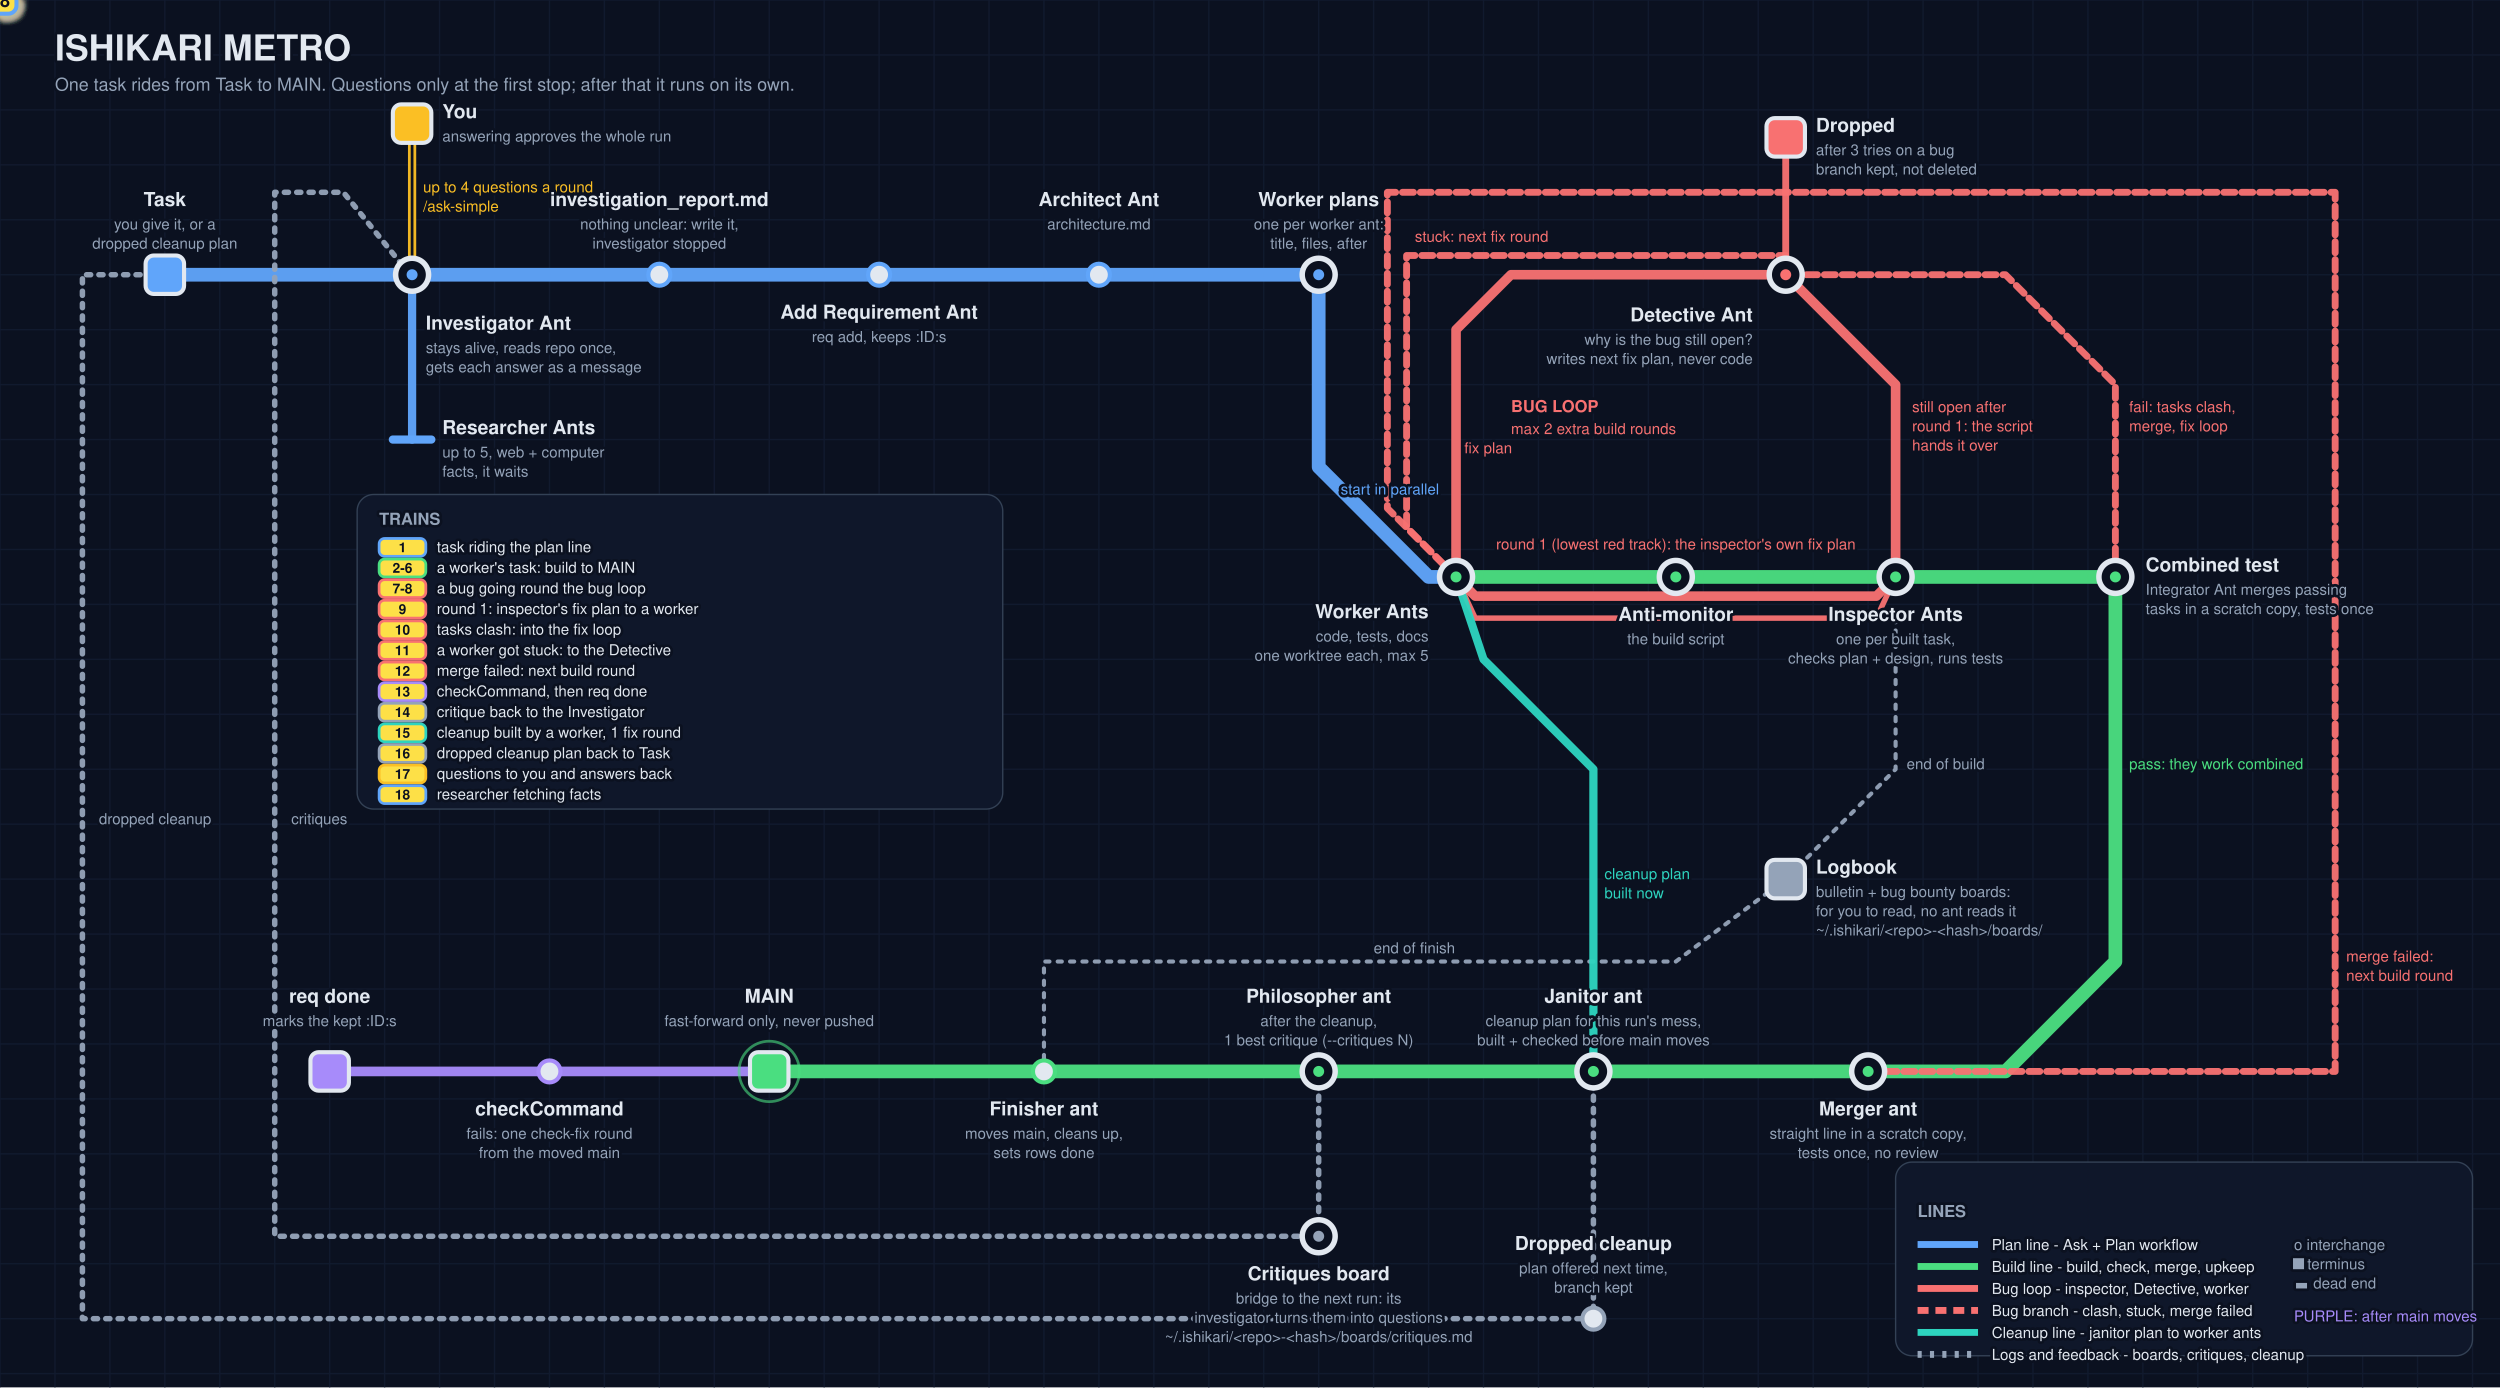
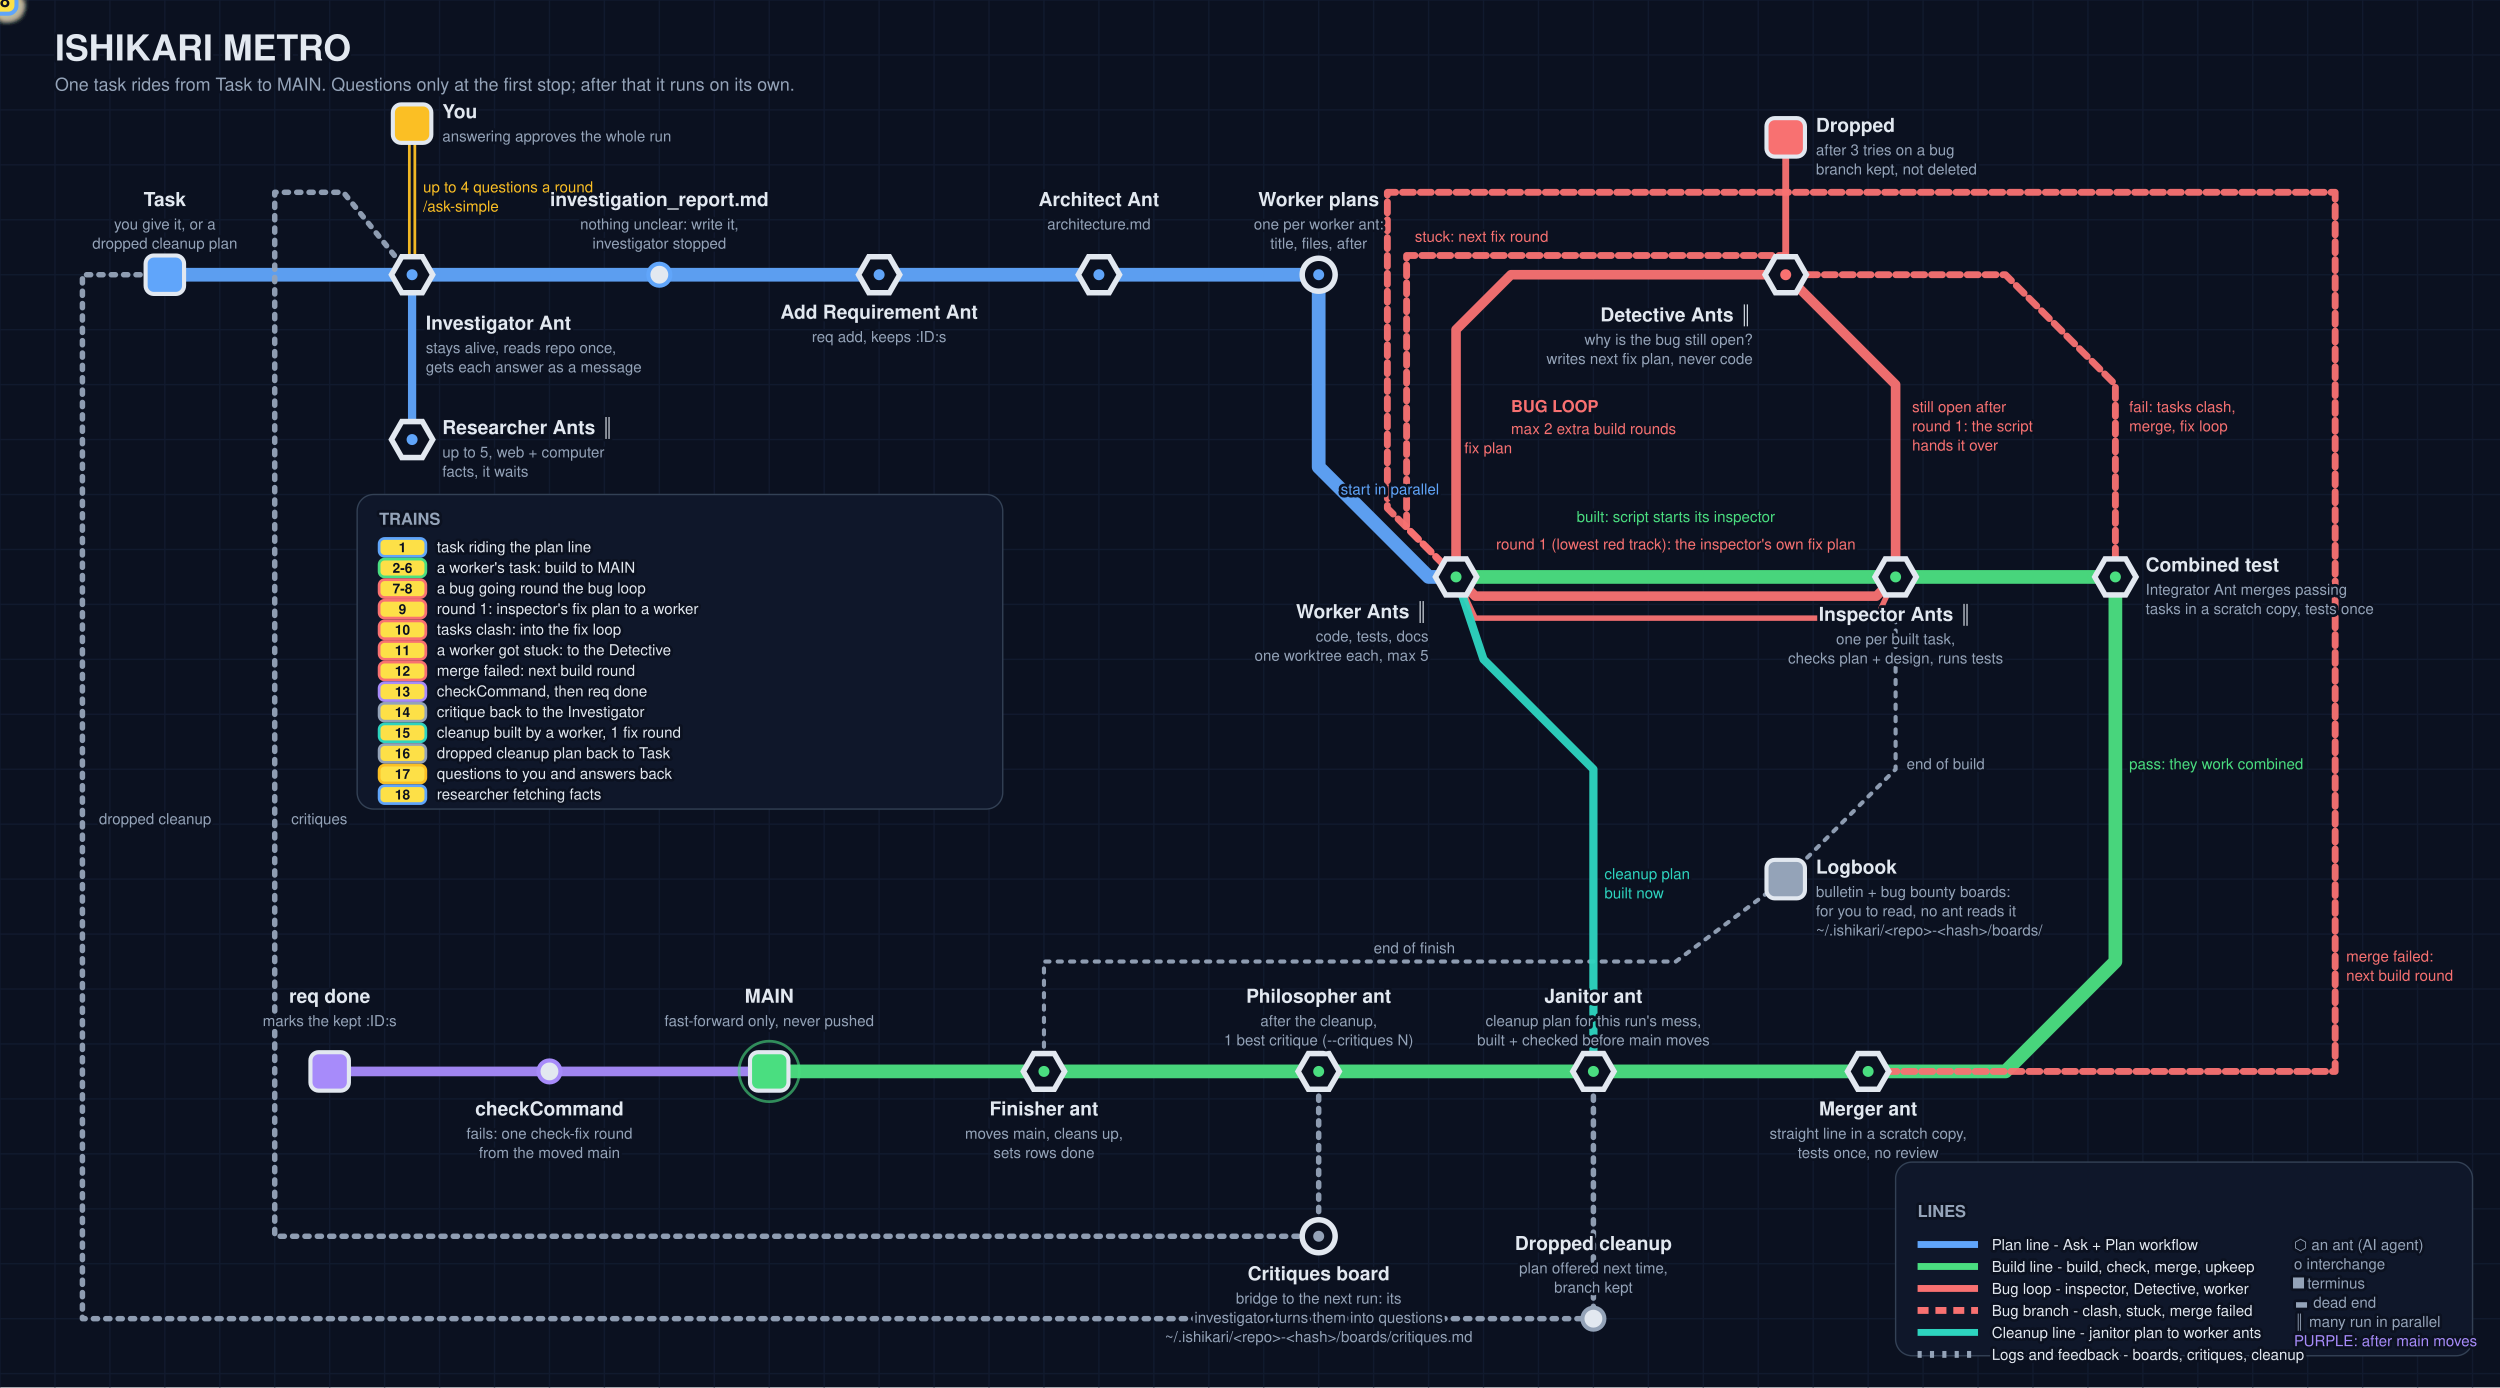
<svg xmlns="http://www.w3.org/2000/svg" viewBox="0 0 1820 1010" width="1820" height="1010" font-family="ui-sans-serif,-apple-system,Helvetica,Arial,sans-serif">
  <defs>
    <filter id="g" x="-100%" y="-100%" width="300%" height="300%">
      <feGaussianBlur stdDeviation="3" result="b" />
      <feMerge>
        <feMergeNode in="b" />
        <feMergeNode in="SourceGraphic" />
      </feMerge>
    </filter>
  </defs>
  <style>.h{paint-order:stroke;stroke:#0B1120;stroke-width:4px;stroke-linejoin:round}.flow{animation:f 1s linear infinite}@keyframes f{to{stroke-dashoffset:-18}}.pulse{animation:p 2s ease-in-out infinite}@keyframes p{50%{r:13px}}</style>
  <rect width="1820" height="1010" fill="#0B1120" />
  <line x1="0" y1="0" x2="0" y2="1010" stroke="#111A2E" stroke-width="1" />
  <line x1="40" y1="0" x2="40" y2="1010" stroke="#111A2E" stroke-width="1" />
  <line x1="80" y1="0" x2="80" y2="1010" stroke="#111A2E" stroke-width="1" />
  <line x1="120" y1="0" x2="120" y2="1010" stroke="#111A2E" stroke-width="1" />
  <line x1="160" y1="0" x2="160" y2="1010" stroke="#111A2E" stroke-width="1" />
  <line x1="200" y1="0" x2="200" y2="1010" stroke="#111A2E" stroke-width="1" />
  <line x1="240" y1="0" x2="240" y2="1010" stroke="#111A2E" stroke-width="1" />
  <line x1="280" y1="0" x2="280" y2="1010" stroke="#111A2E" stroke-width="1" />
  <line x1="320" y1="0" x2="320" y2="1010" stroke="#111A2E" stroke-width="1" />
  <line x1="360" y1="0" x2="360" y2="1010" stroke="#111A2E" stroke-width="1" />
  <line x1="400" y1="0" x2="400" y2="1010" stroke="#111A2E" stroke-width="1" />
  <line x1="440" y1="0" x2="440" y2="1010" stroke="#111A2E" stroke-width="1" />
  <line x1="480" y1="0" x2="480" y2="1010" stroke="#111A2E" stroke-width="1" />
  <line x1="520" y1="0" x2="520" y2="1010" stroke="#111A2E" stroke-width="1" />
  <line x1="560" y1="0" x2="560" y2="1010" stroke="#111A2E" stroke-width="1" />
  <line x1="600" y1="0" x2="600" y2="1010" stroke="#111A2E" stroke-width="1" />
  <line x1="640" y1="0" x2="640" y2="1010" stroke="#111A2E" stroke-width="1" />
  <line x1="680" y1="0" x2="680" y2="1010" stroke="#111A2E" stroke-width="1" />
  <line x1="720" y1="0" x2="720" y2="1010" stroke="#111A2E" stroke-width="1" />
  <line x1="760" y1="0" x2="760" y2="1010" stroke="#111A2E" stroke-width="1" />
  <line x1="800" y1="0" x2="800" y2="1010" stroke="#111A2E" stroke-width="1" />
  <line x1="840" y1="0" x2="840" y2="1010" stroke="#111A2E" stroke-width="1" />
  <line x1="880" y1="0" x2="880" y2="1010" stroke="#111A2E" stroke-width="1" />
  <line x1="920" y1="0" x2="920" y2="1010" stroke="#111A2E" stroke-width="1" />
  <line x1="960" y1="0" x2="960" y2="1010" stroke="#111A2E" stroke-width="1" />
  <line x1="1000" y1="0" x2="1000" y2="1010" stroke="#111A2E" stroke-width="1" />
  <line x1="1040" y1="0" x2="1040" y2="1010" stroke="#111A2E" stroke-width="1" />
  <line x1="1080" y1="0" x2="1080" y2="1010" stroke="#111A2E" stroke-width="1" />
  <line x1="1120" y1="0" x2="1120" y2="1010" stroke="#111A2E" stroke-width="1" />
  <line x1="1160" y1="0" x2="1160" y2="1010" stroke="#111A2E" stroke-width="1" />
  <line x1="1200" y1="0" x2="1200" y2="1010" stroke="#111A2E" stroke-width="1" />
  <line x1="1240" y1="0" x2="1240" y2="1010" stroke="#111A2E" stroke-width="1" />
  <line x1="1280" y1="0" x2="1280" y2="1010" stroke="#111A2E" stroke-width="1" />
  <line x1="1320" y1="0" x2="1320" y2="1010" stroke="#111A2E" stroke-width="1" />
  <line x1="1360" y1="0" x2="1360" y2="1010" stroke="#111A2E" stroke-width="1" />
  <line x1="1400" y1="0" x2="1400" y2="1010" stroke="#111A2E" stroke-width="1" />
  <line x1="1440" y1="0" x2="1440" y2="1010" stroke="#111A2E" stroke-width="1" />
  <line x1="1480" y1="0" x2="1480" y2="1010" stroke="#111A2E" stroke-width="1" />
  <line x1="1520" y1="0" x2="1520" y2="1010" stroke="#111A2E" stroke-width="1" />
  <line x1="1560" y1="0" x2="1560" y2="1010" stroke="#111A2E" stroke-width="1" />
  <line x1="1600" y1="0" x2="1600" y2="1010" stroke="#111A2E" stroke-width="1" />
  <line x1="1640" y1="0" x2="1640" y2="1010" stroke="#111A2E" stroke-width="1" />
  <line x1="1680" y1="0" x2="1680" y2="1010" stroke="#111A2E" stroke-width="1" />
  <line x1="1720" y1="0" x2="1720" y2="1010" stroke="#111A2E" stroke-width="1" />
  <line x1="1760" y1="0" x2="1760" y2="1010" stroke="#111A2E" stroke-width="1" />
  <line x1="1800" y1="0" x2="1800" y2="1010" stroke="#111A2E" stroke-width="1" />
  <line x1="0" y1="0" x2="1820" y2="0" stroke="#111A2E" stroke-width="1" />
  <line x1="0" y1="40" x2="1820" y2="40" stroke="#111A2E" stroke-width="1" />
  <line x1="0" y1="80" x2="1820" y2="80" stroke="#111A2E" stroke-width="1" />
  <line x1="0" y1="120" x2="1820" y2="120" stroke="#111A2E" stroke-width="1" />
  <line x1="0" y1="160" x2="1820" y2="160" stroke="#111A2E" stroke-width="1" />
  <line x1="0" y1="200" x2="1820" y2="200" stroke="#111A2E" stroke-width="1" />
  <line x1="0" y1="240" x2="1820" y2="240" stroke="#111A2E" stroke-width="1" />
  <line x1="0" y1="280" x2="1820" y2="280" stroke="#111A2E" stroke-width="1" />
  <line x1="0" y1="320" x2="1820" y2="320" stroke="#111A2E" stroke-width="1" />
  <line x1="0" y1="360" x2="1820" y2="360" stroke="#111A2E" stroke-width="1" />
  <line x1="0" y1="400" x2="1820" y2="400" stroke="#111A2E" stroke-width="1" />
  <line x1="0" y1="440" x2="1820" y2="440" stroke="#111A2E" stroke-width="1" />
  <line x1="0" y1="480" x2="1820" y2="480" stroke="#111A2E" stroke-width="1" />
  <line x1="0" y1="520" x2="1820" y2="520" stroke="#111A2E" stroke-width="1" />
  <line x1="0" y1="560" x2="1820" y2="560" stroke="#111A2E" stroke-width="1" />
  <line x1="0" y1="600" x2="1820" y2="600" stroke="#111A2E" stroke-width="1" />
  <line x1="0" y1="640" x2="1820" y2="640" stroke="#111A2E" stroke-width="1" />
  <line x1="0" y1="680" x2="1820" y2="680" stroke="#111A2E" stroke-width="1" />
  <line x1="0" y1="720" x2="1820" y2="720" stroke="#111A2E" stroke-width="1" />
  <line x1="0" y1="760" x2="1820" y2="760" stroke="#111A2E" stroke-width="1" />
  <line x1="0" y1="800" x2="1820" y2="800" stroke="#111A2E" stroke-width="1" />
  <line x1="0" y1="840" x2="1820" y2="840" stroke="#111A2E" stroke-width="1" />
  <line x1="0" y1="880" x2="1820" y2="880" stroke="#111A2E" stroke-width="1" />
  <line x1="0" y1="920" x2="1820" y2="920" stroke="#111A2E" stroke-width="1" />
  <line x1="0" y1="960" x2="1820" y2="960" stroke="#111A2E" stroke-width="1" />
  <line x1="0" y1="1000" x2="1820" y2="1000" stroke="#111A2E" stroke-width="1" />
  <text class="h" x="40" y="44" fill="#E2E8F0" font-size="26" text-anchor="start" font-weight="800">ISHIKARI METRO</text>
  <text class="h" x="40" y="66" fill="#94A3B8" font-size="13" text-anchor="start" font-weight="400">One task rides from Task to MAIN. Questions only at the first stop; after that it runs on its own.</text>
  <path id="L-plan" d="M120,200 L960,200 L960,340 L1040,420 L1060,420" fill="none" stroke="#60A5FA" stroke-width="10" stroke-linejoin="round" stroke-linecap="round" opacity="0.95" />
  <path id="L-ask" d="M300,90 L300,200" fill="none" stroke="#FBBF24" stroke-width="6" stroke-linejoin="round" stroke-linecap="round" opacity="0.95" />
  <path id="L-res" d="M300,200 L300,320" fill="none" stroke="#60A5FA" stroke-width="6" stroke-linejoin="round" stroke-linecap="round" opacity="0.95" />
  <path id="L-build" d="M1060,420 L1540,420 L1540,700 L1460,780 L560,780" fill="none" stroke="#4ADE80" stroke-width="10" stroke-linejoin="round" stroke-linecap="round" opacity="0.95" />
  <path id="L-ring" d="M1060,420 L1074,434 L1366,434 L1380,420 L1380,280 L1300,200 L1100,200 L1060,240 L1060,420" fill="none" stroke="#F87171" stroke-width="7" stroke-linejoin="round" stroke-linecap="round" opacity="0.95" />
  <path id="L-r1" d="M1380,420 L1366,450 L1074,450 L1060,420" fill="none" stroke="#F87171" stroke-width="4" stroke-linejoin="round" stroke-linecap="round" opacity="0.95" />
  <path id="L-clash" d="M1540,420 L1540,280 L1460,200 L1300,200" fill="none" stroke="#F87171" stroke-width="5" stroke-linejoin="round" stroke-linecap="round" stroke-dasharray="8 5" class="flow" opacity="0.95" />
  <path id="L-stuck" d="M1060,420 L1024,384 L1024,186 L1300,186" fill="none" stroke="#F87171" stroke-width="5" stroke-linejoin="round" stroke-linecap="round" stroke-dasharray="8 5" class="flow" opacity="0.95" />
  <path id="L-mfail" d="M1360,780 L1700,780 L1700,140 L1010,140 L1010,370 L1060,420" fill="none" stroke="#F87171" stroke-width="5" stroke-linejoin="round" stroke-linecap="round" stroke-dasharray="8 5" class="flow" opacity="0.95" />
  <path id="L-logA" d="M1380,450 L1380,560 L1300,640" fill="none" stroke="#94A3B8" stroke-width="3" stroke-linejoin="round" stroke-linecap="round" stroke-dasharray="3 6" class="flow" opacity="0.95" />
  <path id="L-logB" d="M760,780 L760,700 L1220,700 L1300,640" fill="none" stroke="#94A3B8" stroke-width="3" stroke-linejoin="round" stroke-linecap="round" stroke-dasharray="3 6" class="flow" opacity="0.95" />
  <path id="L-drop" d="M1300,200 L1300,100" fill="none" stroke="#F87171" stroke-width="5" stroke-linejoin="round" stroke-linecap="round" opacity="0.95" />
  <path id="L-check" d="M560,780 L240,780" fill="none" stroke="#A78BFA" stroke-width="7" stroke-linejoin="round" stroke-linecap="round" opacity="0.95" />
  <path id="L-crit" d="M960,780 L960,900 L200,900 L200,140 L250,140 L292,192" fill="none" stroke="#94A3B8" stroke-width="4" stroke-linejoin="round" stroke-linecap="round" stroke-dasharray="3 6" class="flow" opacity="0.95" />
  <path id="L-tidy" d="M1160,780 L1160,560 L1080,480 L1060,420" fill="none" stroke="#2DD4BF" stroke-width="6" stroke-linejoin="round" stroke-linecap="round" opacity="0.95" />
  <path id="L-clean" d="M1160,780 L1160,960 L60,960 L60,200 L120,200" fill="none" stroke="#94A3B8" stroke-width="4" stroke-linejoin="round" stroke-linecap="round" stroke-dasharray="3 6" class="flow" opacity="0.95" />
  <path d="M300,96 V194" stroke="#0B1120" stroke-width="2" />
  <path d="M1200,140 H1820" stroke="none" />
  <text class="h" x="1100" y="300" fill="#F87171" font-size="12" text-anchor="start" font-weight="800">BUG LOOP</text>
  <text class="h" x="1100" y="316" fill="#F87171" font-size="11" text-anchor="start" font-weight="400">max 2 extra build rounds</text>
  <text class="h" x="1030" y="176" fill="#F87171" font-size="11" text-anchor="start" font-weight="400">stuck: next fix round</text>
  <text class="h" x="1220" y="400" fill="#F87171" font-size="11" text-anchor="middle" font-weight="400">round 1 (lowest red track): the inspector's own fix plan</text>
  <text class="h" x="1550" y="300" fill="#F87171" font-size="11" text-anchor="start" font-weight="400">fail: tasks clash,</text>
  <text class="h" x="1550" y="314" fill="#F87171" font-size="11" text-anchor="start" font-weight="400">merge, fix loop</text>
  <text class="h" x="1392" y="300" fill="#F87171" font-size="11" text-anchor="start" font-weight="400">still open after</text>
  <text class="h" x="1392" y="314" fill="#F87171" font-size="11" text-anchor="start" font-weight="400">round 1: the script</text>
  <text class="h" x="1392" y="328" fill="#F87171" font-size="11" text-anchor="start" font-weight="400">hands it over</text>
  <text class="h" x="1708" y="700" fill="#F87171" font-size="11" text-anchor="start" font-weight="400">merge failed:</text>
  <text class="h" x="1708" y="714" fill="#F87171" font-size="11" text-anchor="start" font-weight="400">next build round</text>
+   <text class="h" x="1220" y="380" fill="#4ADE80" font-size="11" text-anchor="middle" font-weight="400">built: script starts its inspector</text>
  <text class="h" x="1550" y="560" fill="#4ADE80" font-size="11" text-anchor="start" font-weight="400">pass: they work combined</text>
  <text class="h" x="1388" y="560" fill="#94A3B8" font-size="11" text-anchor="start" font-weight="400">end of build</text>
  <text class="h" x="1000" y="694" fill="#94A3B8" font-size="11" text-anchor="start" font-weight="400">end of finish</text>
  <text class="h" x="1066" y="330" fill="#F87171" font-size="11" text-anchor="start" font-weight="400">fix plan</text>
  <text class="h" x="976" y="360" fill="#60A5FA" font-size="11" text-anchor="start" font-weight="400">start in parallel</text>
  <text class="h" x="308" y="140" fill="#FBBF24" font-size="11" text-anchor="start" font-weight="400">up to 4 questions a round</text>
  <text class="h" x="308" y="154" fill="#FBBF24" font-size="11" text-anchor="start" font-weight="400">/ask-simple</text>
  <text class="h" x="212" y="600" fill="#94A3B8" font-size="11" text-anchor="start" font-weight="400">critiques</text>
  <text class="h" x="72" y="600" fill="#94A3B8" font-size="11" text-anchor="start" font-weight="400">dropped cleanup</text>
  <text class="h" x="1168" y="640" fill="#2DD4BF" font-size="11" text-anchor="start" font-weight="400">cleanup plan</text>
  <text class="h" x="1168" y="654" fill="#2DD4BF" font-size="11" text-anchor="start" font-weight="400">built now</text>
  <rect x="106" y="186" width="28" height="28" rx="6" fill="#60A5FA" stroke="#E2E8F0" stroke-width="3" />
  <text class="h" x="120" y="150" fill="#E2E8F0" font-size="14" text-anchor="middle" font-weight="700">Task</text>
  <text class="h" x="120" y="167" fill="#94A3B8" font-size="11" text-anchor="middle" font-weight="400">you give it, or a</text>
  <text class="h" x="120" y="181" fill="#94A3B8" font-size="11" text-anchor="middle" font-weight="400">dropped cleanup plan</text>
-   <circle cx="300" cy="200" r="12" fill="#0B1120" stroke="#E2E8F0" stroke-width="4" />
+   <polygon points="285.0,200.0 292.5,186.9 307.5,186.9 315.0,200.0 307.5,213.1 292.5,213.1" fill="#0B1120" stroke="#E2E8F0" stroke-width="4" />
  <circle cx="300" cy="200" r="4" fill="#60A5FA" />
  <text class="h" x="310" y="240" fill="#E2E8F0" font-size="14" text-anchor="start" font-weight="700">Investigator Ant</text>
  <text class="h" x="310" y="257" fill="#94A3B8" font-size="11" text-anchor="start" font-weight="400">stays alive, reads repo once,</text>
  <text class="h" x="310" y="271" fill="#94A3B8" font-size="11" text-anchor="start" font-weight="400">gets each answer as a message</text>
  <rect x="286" y="76" width="28" height="28" rx="6" fill="#FBBF24" stroke="#E2E8F0" stroke-width="3" />
  <text class="h" x="322" y="86" fill="#E2E8F0" font-size="14" text-anchor="start" font-weight="700">You</text>
  <text class="h" x="322" y="103" fill="#94A3B8" font-size="11" text-anchor="start" font-weight="400">answering approves the whole run</text>
-   <line x1="286" y1="320" x2="314" y2="320" stroke="#60A5FA" stroke-width="6" stroke-linecap="round" />
-   <text class="h" x="322" y="316" fill="#E2E8F0" font-size="14" text-anchor="start" font-weight="700">Researcher Ants</text>
+   <polygon points="285.0,320.0 292.5,306.9 307.5,306.9 315.0,320.0 307.5,333.1 292.5,333.1" fill="#0B1120" stroke="#E2E8F0" stroke-width="4" />
+   <circle cx="300" cy="320" r="4" fill="#60A5FA" />
+   <text class="h" x="322" y="316" fill="#E2E8F0" font-size="14" text-anchor="start" font-weight="700">Researcher Ants  ∥</text>
  <text class="h" x="322" y="333" fill="#94A3B8" font-size="11" text-anchor="start" font-weight="400">up to 5, web + computer</text>
  <text class="h" x="322" y="347" fill="#94A3B8" font-size="11" text-anchor="start" font-weight="400">facts, it waits</text>
  <circle cx="480" cy="200" r="8" fill="#E2E8F0" stroke="#60A5FA" stroke-width="3" />
  <text class="h" x="480" y="150" fill="#E2E8F0" font-size="14" text-anchor="middle" font-weight="700">investigation_report.md</text>
  <text class="h" x="480" y="167" fill="#94A3B8" font-size="11" text-anchor="middle" font-weight="400">nothing unclear: write it,</text>
  <text class="h" x="480" y="181" fill="#94A3B8" font-size="11" text-anchor="middle" font-weight="400">investigator stopped</text>
-   <circle cx="640" cy="200" r="8" fill="#E2E8F0" stroke="#60A5FA" stroke-width="3" />
+   <polygon points="625.0,200.0 632.5,186.9 647.5,186.9 655.0,200.0 647.5,213.1 632.5,213.1" fill="#0B1120" stroke="#E2E8F0" stroke-width="4" />
+   <circle cx="640" cy="200" r="4" fill="#60A5FA" />
  <text class="h" x="640" y="232" fill="#E2E8F0" font-size="14" text-anchor="middle" font-weight="700">Add Requirement Ant</text>
  <text class="h" x="640" y="249" fill="#94A3B8" font-size="11" text-anchor="middle" font-weight="400">req add, keeps :ID:s</text>
-   <circle cx="800" cy="200" r="8" fill="#E2E8F0" stroke="#60A5FA" stroke-width="3" />
+   <polygon points="785.0,200.0 792.5,186.9 807.5,186.9 815.0,200.0 807.5,213.1 792.5,213.1" fill="#0B1120" stroke="#E2E8F0" stroke-width="4" />
+   <circle cx="800" cy="200" r="4" fill="#60A5FA" />
  <text class="h" x="800" y="150" fill="#E2E8F0" font-size="14" text-anchor="middle" font-weight="700">Architect Ant</text>
  <text class="h" x="800" y="167" fill="#94A3B8" font-size="11" text-anchor="middle" font-weight="400">architecture.md</text>
  <circle cx="960" cy="200" r="12" fill="#0B1120" stroke="#E2E8F0" stroke-width="4" />
  <circle cx="960" cy="200" r="4" fill="#60A5FA" />
  <text class="h" x="960" y="150" fill="#E2E8F0" font-size="14" text-anchor="middle" font-weight="700">Worker plans</text>
  <text class="h" x="960" y="167" fill="#94A3B8" font-size="11" text-anchor="middle" font-weight="400">one per worker ant:</text>
  <text class="h" x="960" y="181" fill="#94A3B8" font-size="11" text-anchor="middle" font-weight="400">title, files, after</text>
-   <circle cx="1060" cy="420" r="12" fill="#0B1120" stroke="#E2E8F0" stroke-width="4" />
+   <polygon points="1045.0,420.0 1052.5,406.9 1067.5,406.9 1075.0,420.0 1067.5,433.1 1052.5,433.1" fill="#0B1120" stroke="#E2E8F0" stroke-width="4" />
  <circle cx="1060" cy="420" r="4" fill="#4ADE80" />
-   <text class="h" x="1040" y="450" fill="#E2E8F0" font-size="14" text-anchor="end" font-weight="700">Worker Ants</text>
+   <text class="h" x="1040" y="450" fill="#E2E8F0" font-size="14" text-anchor="end" font-weight="700">Worker Ants  ∥</text>
  <text class="h" x="1040" y="467" fill="#94A3B8" font-size="11" text-anchor="end" font-weight="400">code, tests, docs</text>
  <text class="h" x="1040" y="481" fill="#94A3B8" font-size="11" text-anchor="end" font-weight="400">one worktree each, max 5</text>
-   <circle cx="1220" cy="420" r="12" fill="#0B1120" stroke="#E2E8F0" stroke-width="4" />
-   <circle cx="1220" cy="420" r="4" fill="#4ADE80" />
-   <text class="h" x="1220" y="452" fill="#E2E8F0" font-size="14" text-anchor="middle" font-weight="700">Anti-monitor</text>
-   <text class="h" x="1220" y="469" fill="#94A3B8" font-size="11" text-anchor="middle" font-weight="400">the build script</text>
-   <circle cx="1380" cy="420" r="12" fill="#0B1120" stroke="#E2E8F0" stroke-width="4" />
+   <polygon points="1365.0,420.0 1372.5,406.9 1387.5,406.9 1395.0,420.0 1387.5,433.1 1372.5,433.1" fill="#0B1120" stroke="#E2E8F0" stroke-width="4" />
  <circle cx="1380" cy="420" r="4" fill="#4ADE80" />
-   <text class="h" x="1380" y="452" fill="#E2E8F0" font-size="14" text-anchor="middle" font-weight="700">Inspector Ants</text>
+   <text class="h" x="1380" y="452" fill="#E2E8F0" font-size="14" text-anchor="middle" font-weight="700">Inspector Ants  ∥</text>
  <text class="h" x="1380" y="469" fill="#94A3B8" font-size="11" text-anchor="middle" font-weight="400">one per built task,</text>
  <text class="h" x="1380" y="483" fill="#94A3B8" font-size="11" text-anchor="middle" font-weight="400">checks plan + design, runs tests</text>
-   <circle cx="1540" cy="420" r="12" fill="#0B1120" stroke="#E2E8F0" stroke-width="4" />
+   <polygon points="1525.0,420.0 1532.5,406.9 1547.5,406.9 1555.0,420.0 1547.5,433.1 1532.5,433.1" fill="#0B1120" stroke="#E2E8F0" stroke-width="4" />
  <circle cx="1540" cy="420" r="4" fill="#4ADE80" />
  <text class="h" x="1562" y="416" fill="#E2E8F0" font-size="14" text-anchor="start" font-weight="700">Combined test</text>
  <text class="h" x="1562" y="433" fill="#94A3B8" font-size="11" text-anchor="start" font-weight="400">Integrator Ant merges passing</text>
  <text class="h" x="1562" y="447" fill="#94A3B8" font-size="11" text-anchor="start" font-weight="400">tasks in a scratch copy, tests once</text>
  <rect x="1286" y="626" width="28" height="28" rx="6" fill="#94A3B8" stroke="#E2E8F0" stroke-width="3" />
  <text class="h" x="1322" y="636" fill="#E2E8F0" font-size="14" text-anchor="start" font-weight="700">Logbook</text>
  <text class="h" x="1322" y="653" fill="#94A3B8" font-size="11" text-anchor="start" font-weight="400">bulletin + bug bounty boards:</text>
  <text class="h" x="1322" y="667" fill="#94A3B8" font-size="11" text-anchor="start" font-weight="400">for you to read, no ant reads it</text>
  <text class="h" x="1322" y="681" fill="#94A3B8" font-size="11" text-anchor="start" font-weight="400">~/.ishikari/&lt;repo&gt;-&lt;hash&gt;/boards/</text>
-   <circle cx="1300" cy="200" r="12" fill="#0B1120" stroke="#E2E8F0" stroke-width="4" />
+   <polygon points="1285.0,200.0 1292.5,186.9 1307.5,186.9 1315.0,200.0 1307.5,213.1 1292.5,213.1" fill="#0B1120" stroke="#E2E8F0" stroke-width="4" />
  <circle cx="1300" cy="200" r="4" fill="#F87171" />
-   <text class="h" x="1276" y="234" fill="#E2E8F0" font-size="14" text-anchor="end" font-weight="700">Detective Ant</text>
+   <text class="h" x="1276" y="234" fill="#E2E8F0" font-size="14" text-anchor="end" font-weight="700">Detective Ants  ∥</text>
  <text class="h" x="1276" y="251" fill="#94A3B8" font-size="11" text-anchor="end" font-weight="400">why is the bug still open?</text>
  <text class="h" x="1276" y="265" fill="#94A3B8" font-size="11" text-anchor="end" font-weight="400">writes next fix plan, never code</text>
  <rect x="1286" y="86" width="28" height="28" rx="6" fill="#F87171" stroke="#E2E8F0" stroke-width="3" />
  <text class="h" x="1322" y="96" fill="#E2E8F0" font-size="14" text-anchor="start" font-weight="700">Dropped</text>
  <text class="h" x="1322" y="113" fill="#94A3B8" font-size="11" text-anchor="start" font-weight="400">after 3 tries on a bug</text>
  <text class="h" x="1322" y="127" fill="#94A3B8" font-size="11" text-anchor="start" font-weight="400">branch kept, not deleted</text>
-   <circle cx="1360" cy="780" r="12" fill="#0B1120" stroke="#E2E8F0" stroke-width="4" />
+   <polygon points="1345.0,780.0 1352.5,767.0 1367.5,767.0 1375.0,780.0 1367.5,793.0 1352.5,793.0" fill="#0B1120" stroke="#E2E8F0" stroke-width="4" />
  <circle cx="1360" cy="780" r="4" fill="#4ADE80" />
  <text class="h" x="1360" y="812" fill="#E2E8F0" font-size="14" text-anchor="middle" font-weight="700">Merger ant</text>
  <text class="h" x="1360" y="829" fill="#94A3B8" font-size="11" text-anchor="middle" font-weight="400">straight line in a scratch copy,</text>
  <text class="h" x="1360" y="843" fill="#94A3B8" font-size="11" text-anchor="middle" font-weight="400">tests once, no review</text>
-   <circle cx="1160" cy="780" r="12" fill="#0B1120" stroke="#E2E8F0" stroke-width="4" />
+   <polygon points="1145.0,780.0 1152.5,767.0 1167.5,767.0 1175.0,780.0 1167.5,793.0 1152.5,793.0" fill="#0B1120" stroke="#E2E8F0" stroke-width="4" />
  <circle cx="1160" cy="780" r="4" fill="#4ADE80" />
  <text class="h" x="1160" y="730" fill="#E2E8F0" font-size="14" text-anchor="middle" font-weight="700">Janitor ant</text>
  <text class="h" x="1160" y="747" fill="#94A3B8" font-size="11" text-anchor="middle" font-weight="400">cleanup plan for this run's mess,</text>
  <text class="h" x="1160" y="761" fill="#94A3B8" font-size="11" text-anchor="middle" font-weight="400">built + checked before main moves</text>
-   <circle cx="960" cy="780" r="12" fill="#0B1120" stroke="#E2E8F0" stroke-width="4" />
+   <polygon points="945.0,780.0 952.5,767.0 967.5,767.0 975.0,780.0 967.5,793.0 952.5,793.0" fill="#0B1120" stroke="#E2E8F0" stroke-width="4" />
  <circle cx="960" cy="780" r="4" fill="#4ADE80" />
  <text class="h" x="960" y="730" fill="#E2E8F0" font-size="14" text-anchor="middle" font-weight="700">Philosopher ant</text>
  <text class="h" x="960" y="747" fill="#94A3B8" font-size="11" text-anchor="middle" font-weight="400">after the cleanup,</text>
  <text class="h" x="960" y="761" fill="#94A3B8" font-size="11" text-anchor="middle" font-weight="400">1 best critique (--critiques N)</text>
-   <circle cx="760" cy="780" r="8" fill="#E2E8F0" stroke="#4ADE80" stroke-width="3" />
+   <polygon points="745.0,780.0 752.5,767.0 767.5,767.0 775.0,780.0 767.5,793.0 752.5,793.0" fill="#0B1120" stroke="#E2E8F0" stroke-width="4" />
+   <circle cx="760" cy="780" r="4" fill="#4ADE80" />
  <text class="h" x="760" y="812" fill="#E2E8F0" font-size="14" text-anchor="middle" font-weight="700">Finisher ant</text>
  <text class="h" x="760" y="829" fill="#94A3B8" font-size="11" text-anchor="middle" font-weight="400">moves main, cleans up,</text>
  <text class="h" x="760" y="843" fill="#94A3B8" font-size="11" text-anchor="middle" font-weight="400">sets rows done</text>
  <rect x="546" y="766" width="28" height="28" rx="6" fill="#4ADE80" stroke="#E2E8F0" stroke-width="3" />
  <text class="h" x="560" y="730" fill="#E2E8F0" font-size="14" text-anchor="middle" font-weight="700">MAIN</text>
  <text class="h" x="560" y="747" fill="#94A3B8" font-size="11" text-anchor="middle" font-weight="400">fast-forward only, never pushed</text>
  <circle cx="400" cy="780" r="8" fill="#E2E8F0" stroke="#A78BFA" stroke-width="3" />
  <text class="h" x="400" y="812" fill="#E2E8F0" font-size="14" text-anchor="middle" font-weight="700">checkCommand</text>
  <text class="h" x="400" y="829" fill="#94A3B8" font-size="11" text-anchor="middle" font-weight="400">fails: one check-fix round</text>
  <text class="h" x="400" y="843" fill="#94A3B8" font-size="11" text-anchor="middle" font-weight="400">from the moved main</text>
  <rect x="226" y="766" width="28" height="28" rx="6" fill="#A78BFA" stroke="#E2E8F0" stroke-width="3" />
  <text class="h" x="240" y="730" fill="#E2E8F0" font-size="14" text-anchor="middle" font-weight="700">req done</text>
  <text class="h" x="240" y="747" fill="#94A3B8" font-size="11" text-anchor="middle" font-weight="400">marks the kept :ID:s</text>
  <circle cx="960" cy="900" r="12" fill="#0B1120" stroke="#E2E8F0" stroke-width="4" />
  <circle cx="960" cy="900" r="4" fill="#94A3B8" />
  <text class="h" x="960" y="932" fill="#E2E8F0" font-size="14" text-anchor="middle" font-weight="700">Critiques board</text>
  <text class="h" x="960" y="949" fill="#94A3B8" font-size="11" text-anchor="middle" font-weight="400">bridge to the next run: its</text>
  <text class="h" x="960" y="963" fill="#94A3B8" font-size="11" text-anchor="middle" font-weight="400">investigator turns them into questions</text>
  <text class="h" x="960" y="977" fill="#94A3B8" font-size="11" text-anchor="middle" font-weight="400">~/.ishikari/&lt;repo&gt;-&lt;hash&gt;/boards/critiques.md</text>
  <circle cx="1160" cy="960" r="8" fill="#E2E8F0" stroke="#94A3B8" stroke-width="3" />
  <text class="h" x="1160" y="910" fill="#E2E8F0" font-size="14" text-anchor="middle" font-weight="700">Dropped cleanup</text>
  <text class="h" x="1160" y="927" fill="#94A3B8" font-size="11" text-anchor="middle" font-weight="400">plan offered next time,</text>
  <text class="h" x="1160" y="941" fill="#94A3B8" font-size="11" text-anchor="middle" font-weight="400">branch kept</text>
  <g filter="url(#g)">
    <rect x="-12" y="-10" width="24" height="20" rx="6" fill="#FDE047" stroke="#60A5FA" stroke-width="3" />
    <text y="5" font-size="13" font-weight="800" fill="#0B1120" text-anchor="middle">1</text>
    <animateMotion dur="18s" begin="0.00s" repeatCount="indefinite">
      <mpath href="#L-plan" />
    </animateMotion>
  </g>
  <g filter="url(#g)">
    <rect x="-12" y="-10" width="24" height="20" rx="6" fill="#FDE047" stroke="#4ADE80" stroke-width="3" />
    <text y="5" font-size="13" font-weight="800" fill="#0B1120" text-anchor="middle">2</text>
    <animateMotion dur="28s" begin="0.00s" repeatCount="indefinite">
      <mpath href="#L-build" />
    </animateMotion>
  </g>
  <g filter="url(#g)">
    <rect x="-12" y="-10" width="24" height="20" rx="6" fill="#FDE047" stroke="#4ADE80" stroke-width="3" />
    <text y="5" font-size="13" font-weight="800" fill="#0B1120" text-anchor="middle">3</text>
    <animateMotion dur="28s" begin="-5.60s" repeatCount="indefinite">
      <mpath href="#L-build" />
    </animateMotion>
  </g>
  <g filter="url(#g)">
    <rect x="-12" y="-10" width="24" height="20" rx="6" fill="#FDE047" stroke="#4ADE80" stroke-width="3" />
    <text y="5" font-size="13" font-weight="800" fill="#0B1120" text-anchor="middle">4</text>
    <animateMotion dur="28s" begin="-11.20s" repeatCount="indefinite">
      <mpath href="#L-build" />
    </animateMotion>
  </g>
  <g filter="url(#g)">
    <rect x="-12" y="-10" width="24" height="20" rx="6" fill="#FDE047" stroke="#4ADE80" stroke-width="3" />
    <text y="5" font-size="13" font-weight="800" fill="#0B1120" text-anchor="middle">5</text>
    <animateMotion dur="28s" begin="-16.80s" repeatCount="indefinite">
      <mpath href="#L-build" />
    </animateMotion>
  </g>
  <g filter="url(#g)">
    <rect x="-12" y="-10" width="24" height="20" rx="6" fill="#FDE047" stroke="#4ADE80" stroke-width="3" />
    <text y="5" font-size="13" font-weight="800" fill="#0B1120" text-anchor="middle">6</text>
    <animateMotion dur="28s" begin="-22.40s" repeatCount="indefinite">
      <mpath href="#L-build" />
    </animateMotion>
  </g>
  <g filter="url(#g)">
    <rect x="-12" y="-10" width="24" height="20" rx="6" fill="#FDE047" stroke="#F87171" stroke-width="3" />
    <text y="5" font-size="13" font-weight="800" fill="#0B1120" text-anchor="middle">7</text>
    <animateMotion dur="24s" begin="0.00s" repeatCount="indefinite">
      <mpath href="#L-ring" />
    </animateMotion>
  </g>
  <g filter="url(#g)">
    <rect x="-12" y="-10" width="24" height="20" rx="6" fill="#FDE047" stroke="#F87171" stroke-width="3" />
    <text y="5" font-size="13" font-weight="800" fill="#0B1120" text-anchor="middle">8</text>
    <animateMotion dur="24s" begin="-12.00s" repeatCount="indefinite">
      <mpath href="#L-ring" />
    </animateMotion>
  </g>
  <g filter="url(#g)">
    <rect x="-12" y="-10" width="24" height="20" rx="6" fill="#FDE047" stroke="#F87171" stroke-width="3" />
    <text y="5" font-size="13" font-weight="800" fill="#0B1120" text-anchor="middle">9</text>
    <animateMotion dur="10s" begin="0.00s" repeatCount="indefinite">
      <mpath href="#L-r1" />
    </animateMotion>
  </g>
  <g filter="url(#g)">
    <rect x="-12" y="-10" width="24" height="20" rx="6" fill="#FDE047" stroke="#F87171" stroke-width="3" />
    <text y="5" font-size="13" font-weight="800" fill="#0B1120" text-anchor="middle">10</text>
    <animateMotion dur="10s" begin="0.00s" repeatCount="indefinite">
      <mpath href="#L-clash" />
    </animateMotion>
  </g>
  <g filter="url(#g)">
    <rect x="-12" y="-10" width="24" height="20" rx="6" fill="#FDE047" stroke="#F87171" stroke-width="3" />
    <text y="5" font-size="13" font-weight="800" fill="#0B1120" text-anchor="middle">11</text>
    <animateMotion dur="10s" begin="0.00s" repeatCount="indefinite">
      <mpath href="#L-stuck" />
    </animateMotion>
  </g>
  <g filter="url(#g)">
    <rect x="-12" y="-10" width="24" height="20" rx="6" fill="#FDE047" stroke="#F87171" stroke-width="3" />
    <text y="5" font-size="13" font-weight="800" fill="#0B1120" text-anchor="middle">12</text>
    <animateMotion dur="18s" begin="0.00s" repeatCount="indefinite">
      <mpath href="#L-mfail" />
    </animateMotion>
  </g>
  <g filter="url(#g)">
    <rect x="-12" y="-10" width="24" height="20" rx="6" fill="#FDE047" stroke="#A78BFA" stroke-width="3" />
    <text y="5" font-size="13" font-weight="800" fill="#0B1120" text-anchor="middle">13</text>
    <animateMotion dur="8s" begin="0.00s" repeatCount="indefinite">
      <mpath href="#L-check" />
    </animateMotion>
  </g>
  <g filter="url(#g)">
    <rect x="-12" y="-10" width="24" height="20" rx="6" fill="#FDE047" stroke="#94A3B8" stroke-width="3" />
    <text y="5" font-size="13" font-weight="800" fill="#0B1120" text-anchor="middle">14</text>
    <animateMotion dur="20s" begin="0.00s" repeatCount="indefinite">
      <mpath href="#L-crit" />
    </animateMotion>
  </g>
  <g filter="url(#g)">
    <rect x="-12" y="-10" width="24" height="20" rx="6" fill="#FDE047" stroke="#2DD4BF" stroke-width="3" />
    <text y="5" font-size="13" font-weight="800" fill="#0B1120" text-anchor="middle">15</text>
    <animateMotion dur="12s" begin="0.00s" repeatCount="indefinite">
      <mpath href="#L-tidy" />
    </animateMotion>
  </g>
  <g filter="url(#g)">
    <rect x="-12" y="-10" width="24" height="20" rx="6" fill="#FDE047" stroke="#94A3B8" stroke-width="3" />
    <text y="5" font-size="13" font-weight="800" fill="#0B1120" text-anchor="middle">16</text>
    <animateMotion dur="24s" begin="0.00s" repeatCount="indefinite">
      <mpath href="#L-clean" />
    </animateMotion>
  </g>
  <g filter="url(#g)">
    <rect x="-12" y="-10" width="24" height="20" rx="6" fill="#FDE047" stroke="#FBBF24" stroke-width="3" />
    <text y="5" font-size="13" font-weight="800" fill="#0B1120" text-anchor="middle">17</text>
    <animateMotion dur="6s" begin="0s" repeatCount="indefinite" keyPoints="0;1;0" keyTimes="0;0.5;1" calcMode="linear">
      <mpath href="#L-ask" />
    </animateMotion>
  </g>
  <g filter="url(#g)">
    <rect x="-12" y="-10" width="24" height="20" rx="6" fill="#FDE047" stroke="#60A5FA" stroke-width="3" />
    <text y="5" font-size="13" font-weight="800" fill="#0B1120" text-anchor="middle">18</text>
    <animateMotion dur="5s" begin="0s" repeatCount="indefinite" keyPoints="0;1;0" keyTimes="0;0.5;1" calcMode="linear">
      <mpath href="#L-res" />
    </animateMotion>
  </g>
  <circle class="pulse" cx="560" cy="780" r="22" fill="none" stroke="#4ADE80" stroke-width="2" opacity="0.6" />
  <rect x="1380" y="846" width="420" height="141" rx="12" fill="#0F172A" stroke="#334155" />
  <text class="h" x="1396" y="886" fill="#94A3B8" font-size="12" text-anchor="start" font-weight="800">LINES</text>
  <line x1="1396" y1="906" x2="1440" y2="906" stroke="#60A5FA" stroke-width="5" />
  <text class="h" x="1450" y="910" fill="#E2E8F0" font-size="11" text-anchor="start" font-weight="400">Plan line - Ask + Plan workflow</text>
  <line x1="1396" y1="922" x2="1440" y2="922" stroke="#4ADE80" stroke-width="5" />
  <text class="h" x="1450" y="926" fill="#E2E8F0" font-size="11" text-anchor="start" font-weight="400">Build line - build, check, merge, upkeep</text>
  <line x1="1396" y1="938" x2="1440" y2="938" stroke="#F87171" stroke-width="5" />
  <text class="h" x="1450" y="942" fill="#E2E8F0" font-size="11" text-anchor="start" font-weight="400">Bug loop - inspector, Detective, worker</text>
  <line x1="1396" y1="954" x2="1440" y2="954" stroke="#F87171" stroke-width="5" stroke-dasharray="8 5" />
  <text class="h" x="1450" y="958" fill="#E2E8F0" font-size="11" text-anchor="start" font-weight="400">Bug branch - clash, stuck, merge failed</text>
  <line x1="1396" y1="970" x2="1440" y2="970" stroke="#2DD4BF" stroke-width="5" />
  <text class="h" x="1450" y="974" fill="#E2E8F0" font-size="11" text-anchor="start" font-weight="400">Cleanup line - janitor plan to worker ants</text>
  <line x1="1396" y1="986" x2="1440" y2="986" stroke="#94A3B8" stroke-width="5" stroke-dasharray="3 6" />
  <text class="h" x="1450" y="990" fill="#E2E8F0" font-size="11" text-anchor="start" font-weight="400">Logs and feedback - boards, critiques, cleanup</text>
-   <text class="h" x="1670" y="910" fill="#94A3B8" font-size="11" text-anchor="start" font-weight="400">o  interchange</text>
-   <text class="h" x="1670" y="924" fill="#94A3B8" font-size="11" text-anchor="start" font-weight="400">■  terminus</text>
-   <text class="h" x="1670" y="938" fill="#94A3B8" font-size="11" text-anchor="start" font-weight="400">▬  dead end</text>
-   <text class="h" x="1670" y="962" fill="#A78BFA" font-size="11" text-anchor="start" font-weight="400">PURPLE: after main moves</text>
+   <text class="h" x="1670" y="910" fill="#94A3B8" font-size="11" text-anchor="start" font-weight="400">⬡  an ant (AI agent)</text>
+   <text class="h" x="1670" y="924" fill="#94A3B8" font-size="11" text-anchor="start" font-weight="400">o  interchange</text>
+   <text class="h" x="1670" y="938" fill="#94A3B8" font-size="11" text-anchor="start" font-weight="400">■  terminus</text>
+   <text class="h" x="1670" y="952" fill="#94A3B8" font-size="11" text-anchor="start" font-weight="400">▬  dead end</text>
+   <text class="h" x="1670" y="980" fill="#A78BFA" font-size="11" text-anchor="start" font-weight="400">PURPLE: after main moves</text>
+   <text class="h" x="1670" y="966" fill="#94A3B8" font-size="11" text-anchor="start" font-weight="400">∥  many run in parallel</text>
  <rect x="260" y="360" width="470" height="229" rx="12" fill="#0F172A" stroke="#334155" />
  <text class="h" x="276" y="382" fill="#94A3B8" font-size="12" text-anchor="start" font-weight="800">TRAINS</text>
  <rect x="276" y="392" width="34" height="13" rx="4" fill="#FDE047" stroke="#60A5FA" stroke-width="2" />
  <text x="293" y="402" font-size="10" font-weight="800" fill="#0B1120" text-anchor="middle">1</text>
  <text class="h" x="318" y="402" fill="#E2E8F0" font-size="11" text-anchor="start" font-weight="400">task riding the plan line</text>
  <rect x="276" y="407" width="34" height="13" rx="4" fill="#FDE047" stroke="#4ADE80" stroke-width="2" />
  <text x="293" y="417" font-size="10" font-weight="800" fill="#0B1120" text-anchor="middle">2-6</text>
  <text class="h" x="318" y="417" fill="#E2E8F0" font-size="11" text-anchor="start" font-weight="400">a worker's task: build to MAIN</text>
  <rect x="276" y="422" width="34" height="13" rx="4" fill="#FDE047" stroke="#F87171" stroke-width="2" />
  <text x="293" y="432" font-size="10" font-weight="800" fill="#0B1120" text-anchor="middle">7-8</text>
  <text class="h" x="318" y="432" fill="#E2E8F0" font-size="11" text-anchor="start" font-weight="400">a bug going round the bug loop</text>
  <rect x="276" y="437" width="34" height="13" rx="4" fill="#FDE047" stroke="#F87171" stroke-width="2" />
  <text x="293" y="447" font-size="10" font-weight="800" fill="#0B1120" text-anchor="middle">9</text>
  <text class="h" x="318" y="447" fill="#E2E8F0" font-size="11" text-anchor="start" font-weight="400">round 1: inspector's fix plan to a worker</text>
  <rect x="276" y="452" width="34" height="13" rx="4" fill="#FDE047" stroke="#F87171" stroke-width="2" />
  <text x="293" y="462" font-size="10" font-weight="800" fill="#0B1120" text-anchor="middle">10</text>
  <text class="h" x="318" y="462" fill="#E2E8F0" font-size="11" text-anchor="start" font-weight="400">tasks clash: into the fix loop</text>
  <rect x="276" y="467" width="34" height="13" rx="4" fill="#FDE047" stroke="#F87171" stroke-width="2" />
  <text x="293" y="477" font-size="10" font-weight="800" fill="#0B1120" text-anchor="middle">11</text>
  <text class="h" x="318" y="477" fill="#E2E8F0" font-size="11" text-anchor="start" font-weight="400">a worker got stuck: to the Detective</text>
  <rect x="276" y="482" width="34" height="13" rx="4" fill="#FDE047" stroke="#F87171" stroke-width="2" />
  <text x="293" y="492" font-size="10" font-weight="800" fill="#0B1120" text-anchor="middle">12</text>
  <text class="h" x="318" y="492" fill="#E2E8F0" font-size="11" text-anchor="start" font-weight="400">merge failed: next build round</text>
  <rect x="276" y="497" width="34" height="13" rx="4" fill="#FDE047" stroke="#A78BFA" stroke-width="2" />
  <text x="293" y="507" font-size="10" font-weight="800" fill="#0B1120" text-anchor="middle">13</text>
  <text class="h" x="318" y="507" fill="#E2E8F0" font-size="11" text-anchor="start" font-weight="400">checkCommand, then req done</text>
  <rect x="276" y="512" width="34" height="13" rx="4" fill="#FDE047" stroke="#94A3B8" stroke-width="2" />
  <text x="293" y="522" font-size="10" font-weight="800" fill="#0B1120" text-anchor="middle">14</text>
  <text class="h" x="318" y="522" fill="#E2E8F0" font-size="11" text-anchor="start" font-weight="400">critique back to the Investigator</text>
  <rect x="276" y="527" width="34" height="13" rx="4" fill="#FDE047" stroke="#2DD4BF" stroke-width="2" />
  <text x="293" y="537" font-size="10" font-weight="800" fill="#0B1120" text-anchor="middle">15</text>
  <text class="h" x="318" y="537" fill="#E2E8F0" font-size="11" text-anchor="start" font-weight="400">cleanup built by a worker, 1 fix round</text>
  <rect x="276" y="542" width="34" height="13" rx="4" fill="#FDE047" stroke="#94A3B8" stroke-width="2" />
  <text x="293" y="552" font-size="10" font-weight="800" fill="#0B1120" text-anchor="middle">16</text>
  <text class="h" x="318" y="552" fill="#E2E8F0" font-size="11" text-anchor="start" font-weight="400">dropped cleanup plan back to Task</text>
  <rect x="276" y="557" width="34" height="13" rx="4" fill="#FDE047" stroke="#FBBF24" stroke-width="2" />
  <text x="293" y="567" font-size="10" font-weight="800" fill="#0B1120" text-anchor="middle">17</text>
  <text class="h" x="318" y="567" fill="#E2E8F0" font-size="11" text-anchor="start" font-weight="400">questions to you and answers back</text>
  <rect x="276" y="572" width="34" height="13" rx="4" fill="#FDE047" stroke="#60A5FA" stroke-width="2" />
  <text x="293" y="582" font-size="10" font-weight="800" fill="#0B1120" text-anchor="middle">18</text>
  <text class="h" x="318" y="582" fill="#E2E8F0" font-size="11" text-anchor="start" font-weight="400">researcher fetching facts</text>
</svg>
